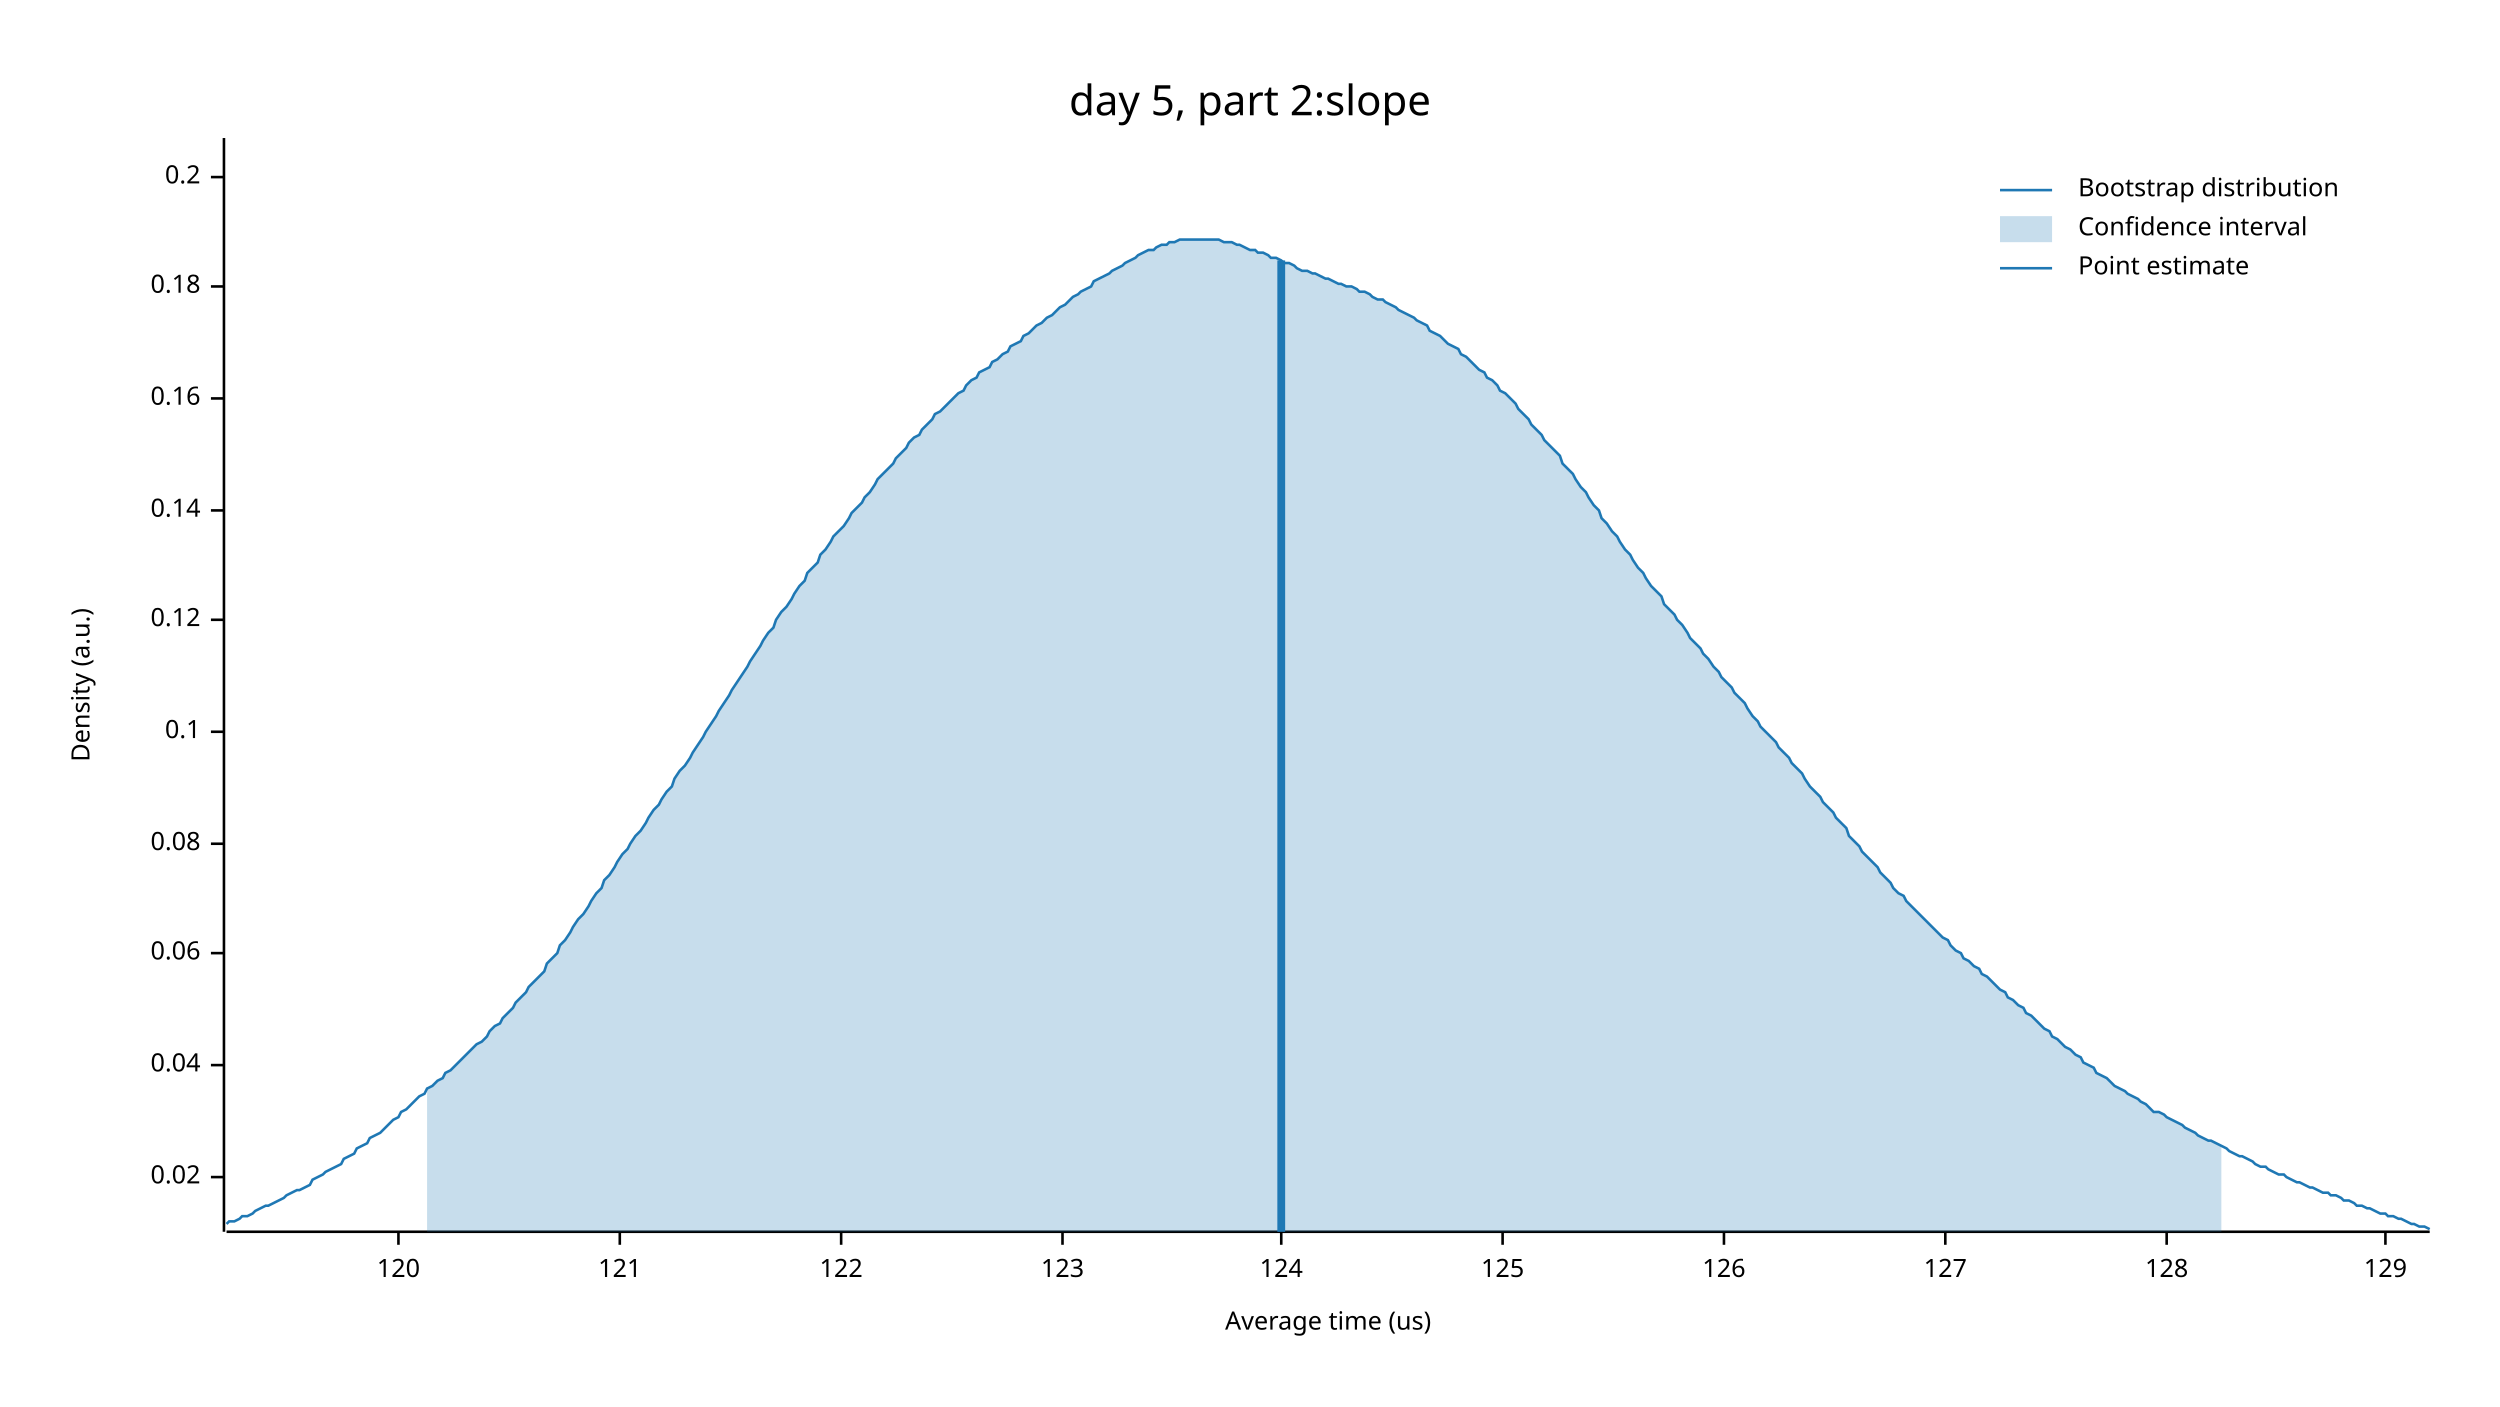
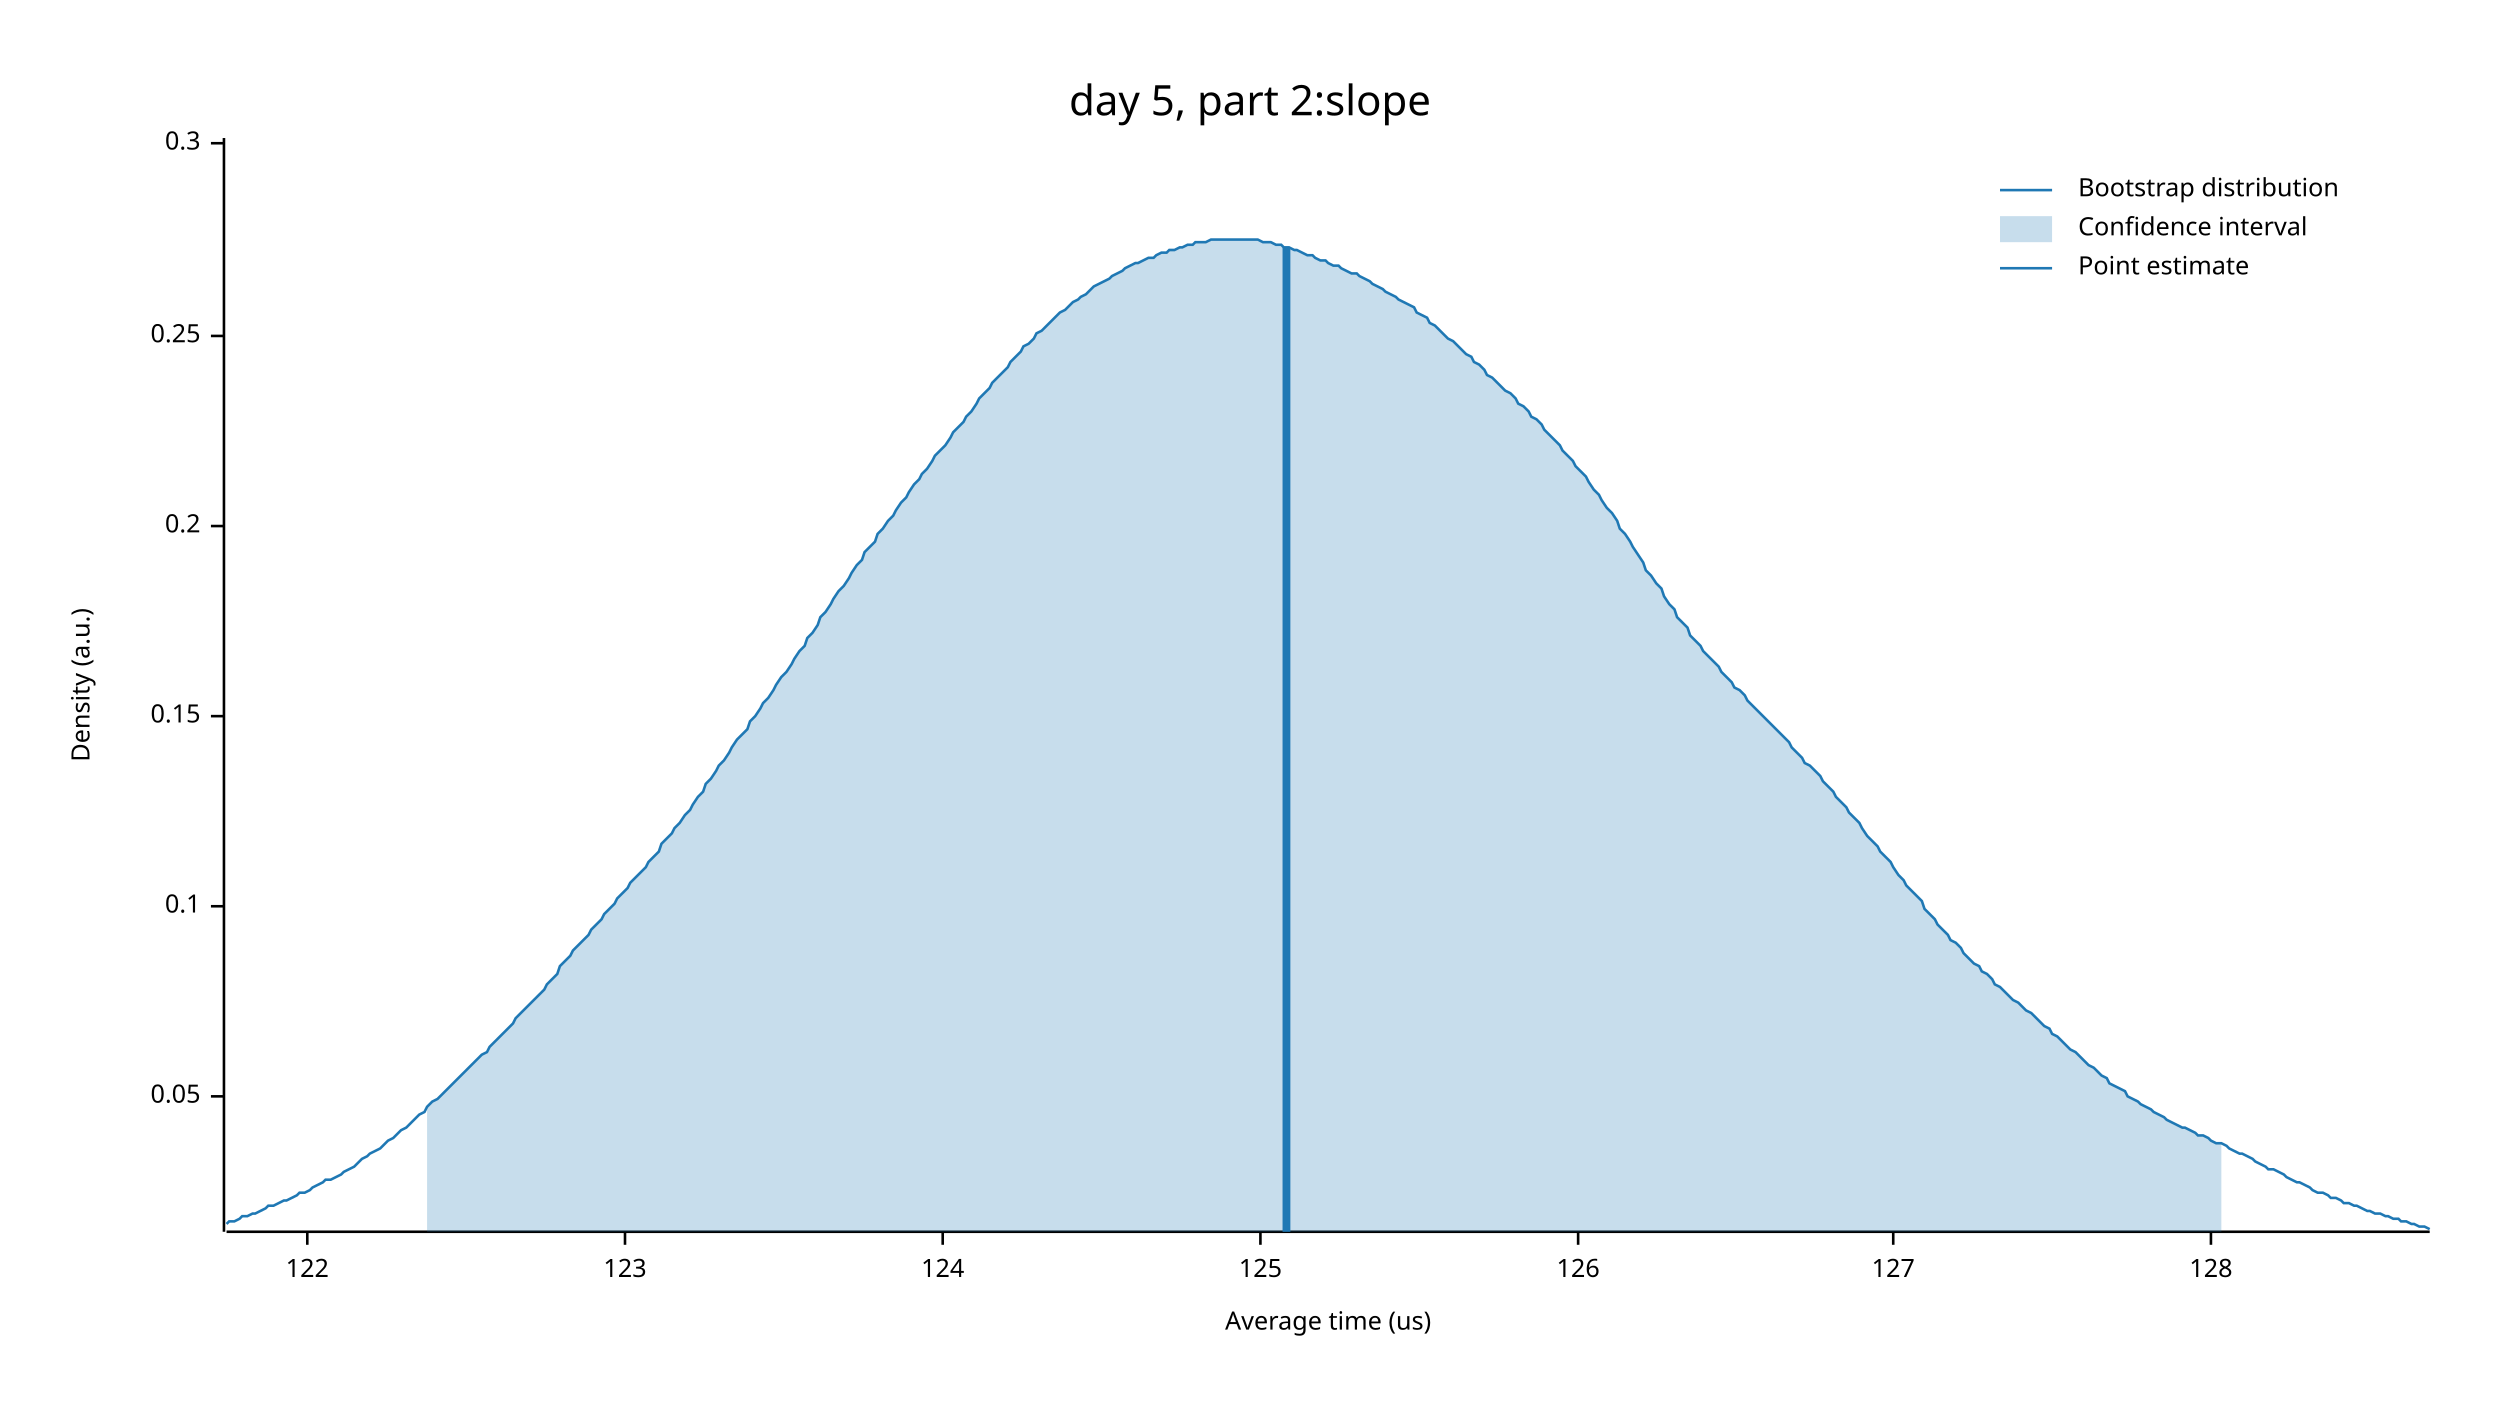
<svg xmlns="http://www.w3.org/2000/svg" width="960" height="540" viewBox="0 0 960 540">
  <text x="480" y="32" dy="0.76em" text-anchor="middle" font-family="sans-serif" font-size="16.129" opacity="1" fill="#000000">
day 5, part 2:slope
</text>
  <text x="27" y="263" dy="0.76em" text-anchor="middle" font-family="sans-serif" font-size="9.677" opacity="1" fill="#000000" transform="rotate(270, 27, 263)">
Density (a.u.)
</text>
  <text x="510" y="513" dy="-0.5ex" text-anchor="middle" font-family="sans-serif" font-size="9.677" opacity="1" fill="#000000">
Average time (us)
</text>
  <polyline fill="none" opacity="1" stroke="#000000" stroke-width="1" points="86,53 86,473 " />
-   <text x="77" y="452" dy="0.5ex" text-anchor="end" font-family="sans-serif" font-size="9.677" opacity="1" fill="#000000">
- 0.02
+   <text x="77" y="421" dy="0.5ex" text-anchor="end" font-family="sans-serif" font-size="9.677" opacity="1" fill="#000000">
+ 0.05
</text>
-   <polyline fill="none" opacity="1" stroke="#000000" stroke-width="1" points="81,452 86,452 " />
-   <text x="77" y="409" dy="0.5ex" text-anchor="end" font-family="sans-serif" font-size="9.677" opacity="1" fill="#000000">
- 0.04
- </text>
-   <polyline fill="none" opacity="1" stroke="#000000" stroke-width="1" points="81,409 86,409 " />
-   <text x="77" y="366" dy="0.5ex" text-anchor="end" font-family="sans-serif" font-size="9.677" opacity="1" fill="#000000">
- 0.06
- </text>
-   <polyline fill="none" opacity="1" stroke="#000000" stroke-width="1" points="81,366 86,366 " />
-   <text x="77" y="324" dy="0.5ex" text-anchor="end" font-family="sans-serif" font-size="9.677" opacity="1" fill="#000000">
- 0.08
- </text>
-   <polyline fill="none" opacity="1" stroke="#000000" stroke-width="1" points="81,324 86,324 " />
-   <text x="77" y="281" dy="0.5ex" text-anchor="end" font-family="sans-serif" font-size="9.677" opacity="1" fill="#000000">
+   <polyline fill="none" opacity="1" stroke="#000000" stroke-width="1" points="81,421 86,421 " />
+   <text x="77" y="348" dy="0.5ex" text-anchor="end" font-family="sans-serif" font-size="9.677" opacity="1" fill="#000000">
0.1
</text>
-   <polyline fill="none" opacity="1" stroke="#000000" stroke-width="1" points="81,281 86,281 " />
-   <text x="77" y="238" dy="0.5ex" text-anchor="end" font-family="sans-serif" font-size="9.677" opacity="1" fill="#000000">
- 0.12
+   <polyline fill="none" opacity="1" stroke="#000000" stroke-width="1" points="81,348 86,348 " />
+   <text x="77" y="275" dy="0.5ex" text-anchor="end" font-family="sans-serif" font-size="9.677" opacity="1" fill="#000000">
+ 0.15
</text>
-   <polyline fill="none" opacity="1" stroke="#000000" stroke-width="1" points="81,238 86,238 " />
-   <text x="77" y="196" dy="0.5ex" text-anchor="end" font-family="sans-serif" font-size="9.677" opacity="1" fill="#000000">
- 0.14
- </text>
-   <polyline fill="none" opacity="1" stroke="#000000" stroke-width="1" points="81,196 86,196 " />
-   <text x="77" y="153" dy="0.5ex" text-anchor="end" font-family="sans-serif" font-size="9.677" opacity="1" fill="#000000">
- 0.16
- </text>
-   <polyline fill="none" opacity="1" stroke="#000000" stroke-width="1" points="81,153 86,153 " />
-   <text x="77" y="110" dy="0.5ex" text-anchor="end" font-family="sans-serif" font-size="9.677" opacity="1" fill="#000000">
- 0.18
- </text>
-   <polyline fill="none" opacity="1" stroke="#000000" stroke-width="1" points="81,110 86,110 " />
-   <text x="77" y="68" dy="0.5ex" text-anchor="end" font-family="sans-serif" font-size="9.677" opacity="1" fill="#000000">
+   <polyline fill="none" opacity="1" stroke="#000000" stroke-width="1" points="81,275 86,275 " />
+   <text x="77" y="202" dy="0.5ex" text-anchor="end" font-family="sans-serif" font-size="9.677" opacity="1" fill="#000000">
0.2
</text>
-   <polyline fill="none" opacity="1" stroke="#000000" stroke-width="1" points="81,68 86,68 " />
+   <polyline fill="none" opacity="1" stroke="#000000" stroke-width="1" points="81,202 86,202 " />
+   <text x="77" y="129" dy="0.5ex" text-anchor="end" font-family="sans-serif" font-size="9.677" opacity="1" fill="#000000">
+ 0.25
+ </text>
+   <polyline fill="none" opacity="1" stroke="#000000" stroke-width="1" points="81,129 86,129 " />
+   <text x="77" y="55" dy="0.5ex" text-anchor="end" font-family="sans-serif" font-size="9.677" opacity="1" fill="#000000">
+ 0.3
+ </text>
+   <polyline fill="none" opacity="1" stroke="#000000" stroke-width="1" points="81,55 86,55 " />
  <polyline fill="none" opacity="1" stroke="#000000" stroke-width="1" points="87,473 933,473 " />
-   <text x="153" y="483" dy="0.76em" text-anchor="middle" font-family="sans-serif" font-size="9.677" opacity="1" fill="#000000">
- 120
- </text>
-   <polyline fill="none" opacity="1" stroke="#000000" stroke-width="1" points="153,473 153,478 " />
-   <text x="238" y="483" dy="0.76em" text-anchor="middle" font-family="sans-serif" font-size="9.677" opacity="1" fill="#000000">
- 121
- </text>
-   <polyline fill="none" opacity="1" stroke="#000000" stroke-width="1" points="238,473 238,478 " />
-   <text x="323" y="483" dy="0.76em" text-anchor="middle" font-family="sans-serif" font-size="9.677" opacity="1" fill="#000000">
+   <text x="118" y="483" dy="0.76em" text-anchor="middle" font-family="sans-serif" font-size="9.677" opacity="1" fill="#000000">
122
</text>
-   <polyline fill="none" opacity="1" stroke="#000000" stroke-width="1" points="323,473 323,478 " />
-   <text x="408" y="483" dy="0.76em" text-anchor="middle" font-family="sans-serif" font-size="9.677" opacity="1" fill="#000000">
+   <polyline fill="none" opacity="1" stroke="#000000" stroke-width="1" points="118,473 118,478 " />
+   <text x="240" y="483" dy="0.76em" text-anchor="middle" font-family="sans-serif" font-size="9.677" opacity="1" fill="#000000">
123
</text>
-   <polyline fill="none" opacity="1" stroke="#000000" stroke-width="1" points="408,473 408,478 " />
-   <text x="492" y="483" dy="0.76em" text-anchor="middle" font-family="sans-serif" font-size="9.677" opacity="1" fill="#000000">
+   <polyline fill="none" opacity="1" stroke="#000000" stroke-width="1" points="240,473 240,478 " />
+   <text x="362" y="483" dy="0.76em" text-anchor="middle" font-family="sans-serif" font-size="9.677" opacity="1" fill="#000000">
124
</text>
-   <polyline fill="none" opacity="1" stroke="#000000" stroke-width="1" points="492,473 492,478 " />
-   <text x="577" y="483" dy="0.76em" text-anchor="middle" font-family="sans-serif" font-size="9.677" opacity="1" fill="#000000">
+   <polyline fill="none" opacity="1" stroke="#000000" stroke-width="1" points="362,473 362,478 " />
+   <text x="484" y="483" dy="0.76em" text-anchor="middle" font-family="sans-serif" font-size="9.677" opacity="1" fill="#000000">
125
</text>
-   <polyline fill="none" opacity="1" stroke="#000000" stroke-width="1" points="577,473 577,478 " />
-   <text x="662" y="483" dy="0.76em" text-anchor="middle" font-family="sans-serif" font-size="9.677" opacity="1" fill="#000000">
+   <polyline fill="none" opacity="1" stroke="#000000" stroke-width="1" points="484,473 484,478 " />
+   <text x="606" y="483" dy="0.76em" text-anchor="middle" font-family="sans-serif" font-size="9.677" opacity="1" fill="#000000">
126
</text>
-   <polyline fill="none" opacity="1" stroke="#000000" stroke-width="1" points="662,473 662,478 " />
-   <text x="747" y="483" dy="0.76em" text-anchor="middle" font-family="sans-serif" font-size="9.677" opacity="1" fill="#000000">
+   <polyline fill="none" opacity="1" stroke="#000000" stroke-width="1" points="606,473 606,478 " />
+   <text x="727" y="483" dy="0.76em" text-anchor="middle" font-family="sans-serif" font-size="9.677" opacity="1" fill="#000000">
127
</text>
-   <polyline fill="none" opacity="1" stroke="#000000" stroke-width="1" points="747,473 747,478 " />
-   <text x="832" y="483" dy="0.76em" text-anchor="middle" font-family="sans-serif" font-size="9.677" opacity="1" fill="#000000">
+   <polyline fill="none" opacity="1" stroke="#000000" stroke-width="1" points="727,473 727,478 " />
+   <text x="849" y="483" dy="0.76em" text-anchor="middle" font-family="sans-serif" font-size="9.677" opacity="1" fill="#000000">
128
</text>
-   <polyline fill="none" opacity="1" stroke="#000000" stroke-width="1" points="832,473 832,478 " />
-   <text x="916" y="483" dy="0.76em" text-anchor="middle" font-family="sans-serif" font-size="9.677" opacity="1" fill="#000000">
- 129
- </text>
-   <polyline fill="none" opacity="1" stroke="#000000" stroke-width="1" points="916,473 916,478 " />
-   <polyline fill="none" opacity="1" stroke="#1F78B4" stroke-width="1" points="87,470 88,469 90,469 92,468 93,467 95,467 97,466 98,465 100,464 102,463 103,463 105,462 107,461 109,460 110,459 112,458 114,457 115,457 117,456 119,455 120,453 122,452 124,451 125,450 127,449 129,448 131,447 132,445 134,444 136,443 137,441 139,440 141,439 142,437 144,436 146,435 148,433 149,432 151,430 153,429 154,427 156,426 158,424 159,423 161,421 163,420 164,418 166,417 168,415 170,414 171,412 173,411 175,409 176,408 178,406 180,404 181,403 183,401 185,400 187,398 188,396 190,394 192,393 193,391 195,389 197,387 198,385 200,383 202,381 203,379 205,377 207,375 209,373 210,370 212,368 214,366 215,363 217,361 219,358 220,356 222,353 224,351 226,348 227,346 229,343 231,341 232,338 234,336 236,333 237,331 239,328 241,326 242,324 244,321 246,319 248,316 249,314 251,311 253,309 254,307 256,304 258,302 259,299 261,296 263,294 265,291 266,289 268,286 270,283 271,281 273,278 275,275 276,273 278,270 280,267 281,265 283,262 285,259 287,256 288,254 290,251 292,248 293,246 295,243 297,241 298,238 300,235 302,233 304,230 305,228 307,225 309,223 310,220 312,218 314,216 315,213 317,211 319,208 320,206 322,204 324,202 326,199 327,197 329,195 331,193 332,191 334,189 336,186 337,184 339,182 341,180 343,178 344,176 346,174 348,172 349,170 351,168 353,167 354,165 356,163 358,161 359,159 361,158 363,156 365,154 366,153 368,151 370,150 371,148 373,146 375,145 376,143 378,142 380,141 381,139 383,138 385,136 387,135 388,133 390,132 392,131 393,129 395,128 397,126 398,125 400,124 402,122 404,121 405,120 407,118 409,117 410,116 412,114 414,113 415,112 417,111 419,110 420,108 422,107 424,106 426,105 427,104 429,103 431,102 432,101 434,100 436,99 437,98 439,97 441,96 443,96 444,95 446,94 448,94 449,93 451,93 453,92 454,92 456,92 458,92 459,92 461,92 463,92 465,92 466,92 468,92 470,93 471,93 473,93 475,94 476,94 478,95 480,96 482,96 483,97 485,97 487,98 488,99 490,99 492,100 493,101 495,101 497,102 498,103 500,104 502,104 504,105 505,105 507,106 509,107 510,107 512,108 514,109 515,109 517,110 519,110 521,111 522,112 524,112 526,113 527,114 529,115 531,115 532,116 534,117 536,118 537,119 539,120 541,121 543,122 544,123 546,124 548,125 549,127 551,128 553,129 554,130 556,132 558,133 560,134 561,136 563,137 565,139 566,140 568,142 570,143 571,145 573,146 575,148 576,150 578,151 580,153 582,155 583,157 585,159 587,161 588,163 590,165 592,167 593,169 595,171 597,173 599,175 600,178 602,180 604,182 605,184 607,187 609,189 610,191 612,194 614,196 615,199 617,201 619,204 621,206 622,208 624,211 626,213 627,215 629,218 631,220 632,222 634,225 636,227 638,229 639,232 641,234 643,236 644,238 646,240 648,243 649,245 651,247 653,249 654,251 656,253 658,256 660,258 661,260 663,262 665,264 666,266 668,268 670,270 671,272 673,275 675,277 676,279 678,281 680,283 682,285 683,287 685,289 687,291 688,293 690,295 692,297 693,299 695,302 697,304 699,306 700,308 702,310 704,312 705,314 707,316 709,318 710,321 712,323 714,325 715,327 717,329 719,331 721,333 722,335 724,337 726,339 727,341 729,343 731,344 732,346 734,348 736,350 738,352 739,353 741,355 743,357 744,358 746,360 748,361 749,363 751,365 753,366 754,368 756,369 758,371 760,372 761,374 763,375 765,377 766,378 768,380 770,381 771,383 773,384 775,386 777,387 778,389 780,390 782,392 783,393 785,395 787,396 788,398 790,399 792,401 793,402 795,403 797,405 799,406 800,408 802,409 804,410 805,412 807,413 809,414 810,415 812,417 814,418 816,419 817,420 819,421 821,422 822,423 824,424 826,426 827,427 829,427 831,428 832,429 834,430 836,431 838,432 839,433 841,434 843,435 844,436 846,437 848,438 849,438 851,439 853,440 855,441 856,442 858,443 860,444 861,444 863,445 865,446 866,447 868,448 870,448 871,449 873,450 875,451 877,451 878,452 880,453 882,454 883,454 885,455 887,456 888,456 890,457 892,458 894,458 895,459 897,459 899,460 900,461 902,461 904,462 905,463 907,463 909,464 910,464 912,465 914,466 916,466 917,467 919,467 921,468 922,468 924,469 926,470 927,470 929,471 931,471 933,472 " />
-   <polygon opacity="0.25" fill="#1F78B4" points="164,418 166,417 168,415 170,414 171,412 173,411 175,409 176,408 178,406 180,404 181,403 183,401 185,400 187,398 188,396 190,394 192,393 193,391 195,389 197,387 198,385 200,383 202,381 203,379 205,377 207,375 209,373 210,370 212,368 214,366 215,363 217,361 219,358 220,356 222,353 224,351 226,348 227,346 229,343 231,341 232,338 234,336 236,333 237,331 239,328 241,326 242,324 244,321 246,319 248,316 249,314 251,311 253,309 254,307 256,304 258,302 259,299 261,296 263,294 265,291 266,289 268,286 270,283 271,281 273,278 275,275 276,273 278,270 280,267 281,265 283,262 285,259 287,256 288,254 290,251 292,248 293,246 295,243 297,241 298,238 300,235 302,233 304,230 305,228 307,225 309,223 310,220 312,218 314,216 315,213 317,211 319,208 320,206 322,204 324,202 326,199 327,197 329,195 331,193 332,191 334,189 336,186 337,184 339,182 341,180 343,178 344,176 346,174 348,172 349,170 351,168 353,167 354,165 356,163 358,161 359,159 361,158 363,156 365,154 366,153 368,151 370,150 371,148 373,146 375,145 376,143 378,142 380,141 381,139 383,138 385,136 387,135 388,133 390,132 392,131 393,129 395,128 397,126 398,125 400,124 402,122 404,121 405,120 407,118 409,117 410,116 412,114 414,113 415,112 417,111 419,110 420,108 422,107 424,106 426,105 427,104 429,103 431,102 432,101 434,100 436,99 437,98 439,97 441,96 443,96 444,95 446,94 448,94 449,93 451,93 453,92 454,92 456,92 458,92 459,92 461,92 463,92 465,92 466,92 468,92 470,93 471,93 473,93 475,94 476,94 478,95 480,96 482,96 483,97 485,97 487,98 488,99 490,99 492,100 493,101 495,101 497,102 498,103 500,104 502,104 504,105 505,105 507,106 509,107 510,107 512,108 514,109 515,109 517,110 519,110 521,111 522,112 524,112 526,113 527,114 529,115 531,115 532,116 534,117 536,118 537,119 539,120 541,121 543,122 544,123 546,124 548,125 549,127 551,128 553,129 554,130 556,132 558,133 560,134 561,136 563,137 565,139 566,140 568,142 570,143 571,145 573,146 575,148 576,150 578,151 580,153 582,155 583,157 585,159 587,161 588,163 590,165 592,167 593,169 595,171 597,173 599,175 600,178 602,180 604,182 605,184 607,187 609,189 610,191 612,194 614,196 615,199 617,201 619,204 621,206 622,208 624,211 626,213 627,215 629,218 631,220 632,222 634,225 636,227 638,229 639,232 641,234 643,236 644,238 646,240 648,243 649,245 651,247 653,249 654,251 656,253 658,256 660,258 661,260 663,262 665,264 666,266 668,268 670,270 671,272 673,275 675,277 676,279 678,281 680,283 682,285 683,287 685,289 687,291 688,293 690,295 692,297 693,299 695,302 697,304 699,306 700,308 702,310 704,312 705,314 707,316 709,318 710,321 712,323 714,325 715,327 717,329 719,331 721,333 722,335 724,337 726,339 727,341 729,343 731,344 732,346 734,348 736,350 738,352 739,353 741,355 743,357 744,358 746,360 748,361 749,363 751,365 753,366 754,368 756,369 758,371 760,372 761,374 763,375 765,377 766,378 768,380 770,381 771,383 773,384 775,386 777,387 778,389 780,390 782,392 783,393 785,395 787,396 788,398 790,399 792,401 793,402 795,403 797,405 799,406 800,408 802,409 804,410 805,412 807,413 809,414 810,415 812,417 814,418 816,419 817,420 819,421 821,422 822,423 824,424 826,426 827,427 829,427 831,428 832,429 834,430 836,431 838,432 839,433 841,434 843,435 844,436 846,437 848,438 849,438 851,439 853,440 853,473 164,473 " />
-   <polyline fill="none" opacity="1" stroke="#1F78B4" stroke-width="3" points="492,473 492,100 " />
+   <polyline fill="none" opacity="1" stroke="#000000" stroke-width="1" points="849,473 849,478 " />
+   <polyline fill="none" opacity="1" stroke="#1F78B4" stroke-width="1" points="87,470 88,469 90,469 92,468 93,467 95,467 97,466 98,466 100,465 102,464 103,463 105,463 107,462 109,461 110,461 112,460 114,459 115,458 117,458 119,457 120,456 122,455 124,454 125,453 127,453 129,452 131,451 132,450 134,449 136,448 137,447 139,445 141,444 142,443 144,442 146,441 148,439 149,438 151,437 153,435 154,434 156,433 158,431 159,430 161,428 163,427 164,425 166,423 168,422 170,420 171,419 173,417 175,415 176,414 178,412 180,410 181,409 183,407 185,405 187,404 188,402 190,400 192,398 193,397 195,395 197,393 198,391 200,389 202,387 203,386 205,384 207,382 209,380 210,378 212,376 214,374 215,371 217,369 219,367 220,365 222,363 224,361 226,359 227,357 229,355 231,353 232,351 234,349 236,347 237,345 239,343 241,341 242,339 244,337 246,335 248,333 249,331 251,329 253,327 254,324 256,322 258,320 259,318 261,316 263,313 265,311 266,309 268,306 270,304 271,301 273,299 275,296 276,294 278,292 280,289 281,287 283,284 285,282 287,280 288,277 290,275 292,272 293,270 295,268 297,265 298,263 300,260 302,258 304,255 305,253 307,250 309,248 310,245 312,243 314,240 315,237 317,235 319,232 320,230 322,227 324,225 326,222 327,220 329,217 331,215 332,212 334,210 336,208 337,205 339,203 341,200 343,198 344,196 346,193 348,191 349,189 351,186 353,184 354,182 356,180 358,177 359,175 361,173 363,171 365,168 366,166 368,164 370,162 371,160 373,158 375,155 376,153 378,151 380,149 381,147 383,145 385,143 387,141 388,139 390,137 392,135 393,133 395,132 397,130 398,128 400,127 402,125 404,123 405,122 407,120 409,119 410,118 412,116 414,115 415,114 417,113 419,111 420,110 422,109 424,108 426,107 427,106 429,105 431,104 432,103 434,102 436,101 437,101 439,100 441,99 443,99 444,98 446,97 448,97 449,96 451,96 453,95 454,95 456,94 458,94 459,93 461,93 463,93 465,92 466,92 468,92 470,92 471,92 473,92 475,92 476,92 478,92 480,92 482,92 483,92 485,93 487,93 488,93 490,94 492,94 493,95 495,95 497,96 498,96 500,97 502,98 504,98 505,99 507,100 509,100 510,101 512,102 514,102 515,103 517,104 519,105 521,105 522,106 524,107 526,108 527,109 529,110 531,111 532,112 534,113 536,114 537,115 539,116 541,117 543,118 544,120 546,121 548,122 549,124 551,125 553,127 554,128 556,130 558,131 560,133 561,134 563,136 565,137 566,139 568,140 570,142 571,144 573,145 575,147 576,148 578,150 580,151 582,153 583,155 585,156 587,158 588,160 590,161 592,163 593,165 595,167 597,169 599,171 600,173 602,175 604,177 605,179 607,181 609,183 610,185 612,188 614,190 615,192 617,195 619,197 621,200 622,203 624,205 626,208 627,210 629,213 631,216 632,219 634,221 636,224 638,226 639,229 641,232 643,234 644,237 646,239 648,241 649,244 651,246 653,248 654,250 656,252 658,254 660,256 661,258 663,260 665,262 666,264 668,265 670,267 671,269 673,271 675,273 676,274 678,276 680,278 682,280 683,281 685,283 687,285 688,287 690,289 692,291 693,293 695,294 697,296 699,298 700,300 702,302 704,304 705,306 707,308 709,310 710,312 712,314 714,316 715,318 717,321 719,323 721,325 722,327 724,329 726,331 727,333 729,336 731,338 732,340 734,342 736,344 738,346 739,349 741,351 743,353 744,355 746,357 748,359 749,361 751,362 753,364 754,366 756,368 758,370 760,371 761,373 763,374 765,376 766,378 768,379 770,381 771,382 773,384 775,385 777,387 778,388 780,389 782,391 783,392 785,394 787,395 788,397 790,398 792,400 793,401 795,403 797,404 799,406 800,407 802,409 804,410 805,411 807,413 809,414 810,416 812,417 814,418 816,419 817,421 819,422 821,423 822,424 824,425 826,426 827,427 829,428 831,429 832,430 834,431 836,432 838,433 839,433 841,434 843,435 844,436 846,436 848,437 849,438 851,439 853,439 855,440 856,441 858,442 860,443 861,443 863,444 865,445 866,446 868,447 870,448 871,449 873,449 875,450 877,451 878,452 880,453 882,454 883,454 885,455 887,456 888,457 890,458 892,458 894,459 895,460 897,460 899,461 900,462 902,462 904,463 905,463 907,464 909,465 910,465 912,466 914,466 916,467 917,467 919,468 921,468 922,469 924,469 926,470 927,470 929,471 931,471 933,472 " />
+   <polygon opacity="0.25" fill="#1F78B4" points="164,425 166,423 168,422 170,420 171,419 173,417 175,415 176,414 178,412 180,410 181,409 183,407 185,405 187,404 188,402 190,400 192,398 193,397 195,395 197,393 198,391 200,389 202,387 203,386 205,384 207,382 209,380 210,378 212,376 214,374 215,371 217,369 219,367 220,365 222,363 224,361 226,359 227,357 229,355 231,353 232,351 234,349 236,347 237,345 239,343 241,341 242,339 244,337 246,335 248,333 249,331 251,329 253,327 254,324 256,322 258,320 259,318 261,316 263,313 265,311 266,309 268,306 270,304 271,301 273,299 275,296 276,294 278,292 280,289 281,287 283,284 285,282 287,280 288,277 290,275 292,272 293,270 295,268 297,265 298,263 300,260 302,258 304,255 305,253 307,250 309,248 310,245 312,243 314,240 315,237 317,235 319,232 320,230 322,227 324,225 326,222 327,220 329,217 331,215 332,212 334,210 336,208 337,205 339,203 341,200 343,198 344,196 346,193 348,191 349,189 351,186 353,184 354,182 356,180 358,177 359,175 361,173 363,171 365,168 366,166 368,164 370,162 371,160 373,158 375,155 376,153 378,151 380,149 381,147 383,145 385,143 387,141 388,139 390,137 392,135 393,133 395,132 397,130 398,128 400,127 402,125 404,123 405,122 407,120 409,119 410,118 412,116 414,115 415,114 417,113 419,111 420,110 422,109 424,108 426,107 427,106 429,105 431,104 432,103 434,102 436,101 437,101 439,100 441,99 443,99 444,98 446,97 448,97 449,96 451,96 453,95 454,95 456,94 458,94 459,93 461,93 463,93 465,92 466,92 468,92 470,92 471,92 473,92 475,92 476,92 478,92 480,92 482,92 483,92 485,93 487,93 488,93 490,94 492,94 493,95 495,95 497,96 498,96 500,97 502,98 504,98 505,99 507,100 509,100 510,101 512,102 514,102 515,103 517,104 519,105 521,105 522,106 524,107 526,108 527,109 529,110 531,111 532,112 534,113 536,114 537,115 539,116 541,117 543,118 544,120 546,121 548,122 549,124 551,125 553,127 554,128 556,130 558,131 560,133 561,134 563,136 565,137 566,139 568,140 570,142 571,144 573,145 575,147 576,148 578,150 580,151 582,153 583,155 585,156 587,158 588,160 590,161 592,163 593,165 595,167 597,169 599,171 600,173 602,175 604,177 605,179 607,181 609,183 610,185 612,188 614,190 615,192 617,195 619,197 621,200 622,203 624,205 626,208 627,210 629,213 631,216 632,219 634,221 636,224 638,226 639,229 641,232 643,234 644,237 646,239 648,241 649,244 651,246 653,248 654,250 656,252 658,254 660,256 661,258 663,260 665,262 666,264 668,265 670,267 671,269 673,271 675,273 676,274 678,276 680,278 682,280 683,281 685,283 687,285 688,287 690,289 692,291 693,293 695,294 697,296 699,298 700,300 702,302 704,304 705,306 707,308 709,310 710,312 712,314 714,316 715,318 717,321 719,323 721,325 722,327 724,329 726,331 727,333 729,336 731,338 732,340 734,342 736,344 738,346 739,349 741,351 743,353 744,355 746,357 748,359 749,361 751,362 753,364 754,366 756,368 758,370 760,371 761,373 763,374 765,376 766,378 768,379 770,381 771,382 773,384 775,385 777,387 778,388 780,389 782,391 783,392 785,394 787,395 788,397 790,398 792,400 793,401 795,403 797,404 799,406 800,407 802,409 804,410 805,411 807,413 809,414 810,416 812,417 814,418 816,419 817,421 819,422 821,423 822,424 824,425 826,426 827,427 829,428 831,429 832,430 834,431 836,432 838,433 839,433 841,434 843,435 844,436 846,436 848,437 849,438 851,439 853,439 853,473 164,473 " />
+   <polyline fill="none" opacity="1" stroke="#1F78B4" stroke-width="3" points="494,473 494,95 " />
  <text x="798" y="68" dy="0.76em" text-anchor="start" font-family="sans-serif" font-size="9.677" opacity="1" fill="#000000">
Bootstrap distribution
</text>
  <text x="798" y="83" dy="0.76em" text-anchor="start" font-family="sans-serif" font-size="9.677" opacity="1" fill="#000000">
Confidence interval
</text>
  <text x="798" y="98" dy="0.76em" text-anchor="start" font-family="sans-serif" font-size="9.677" opacity="1" fill="#000000">
Point estimate
</text>
  <polyline fill="none" opacity="1" stroke="#1F78B4" stroke-width="1" points="768,73 788,73 " />
  <rect x="768" y="83" width="20" height="10" opacity="0.25" fill="#1F78B4" stroke="none" />
  <polyline fill="none" opacity="1" stroke="#1F78B4" stroke-width="1" points="768,103 788,103 " />
</svg>
